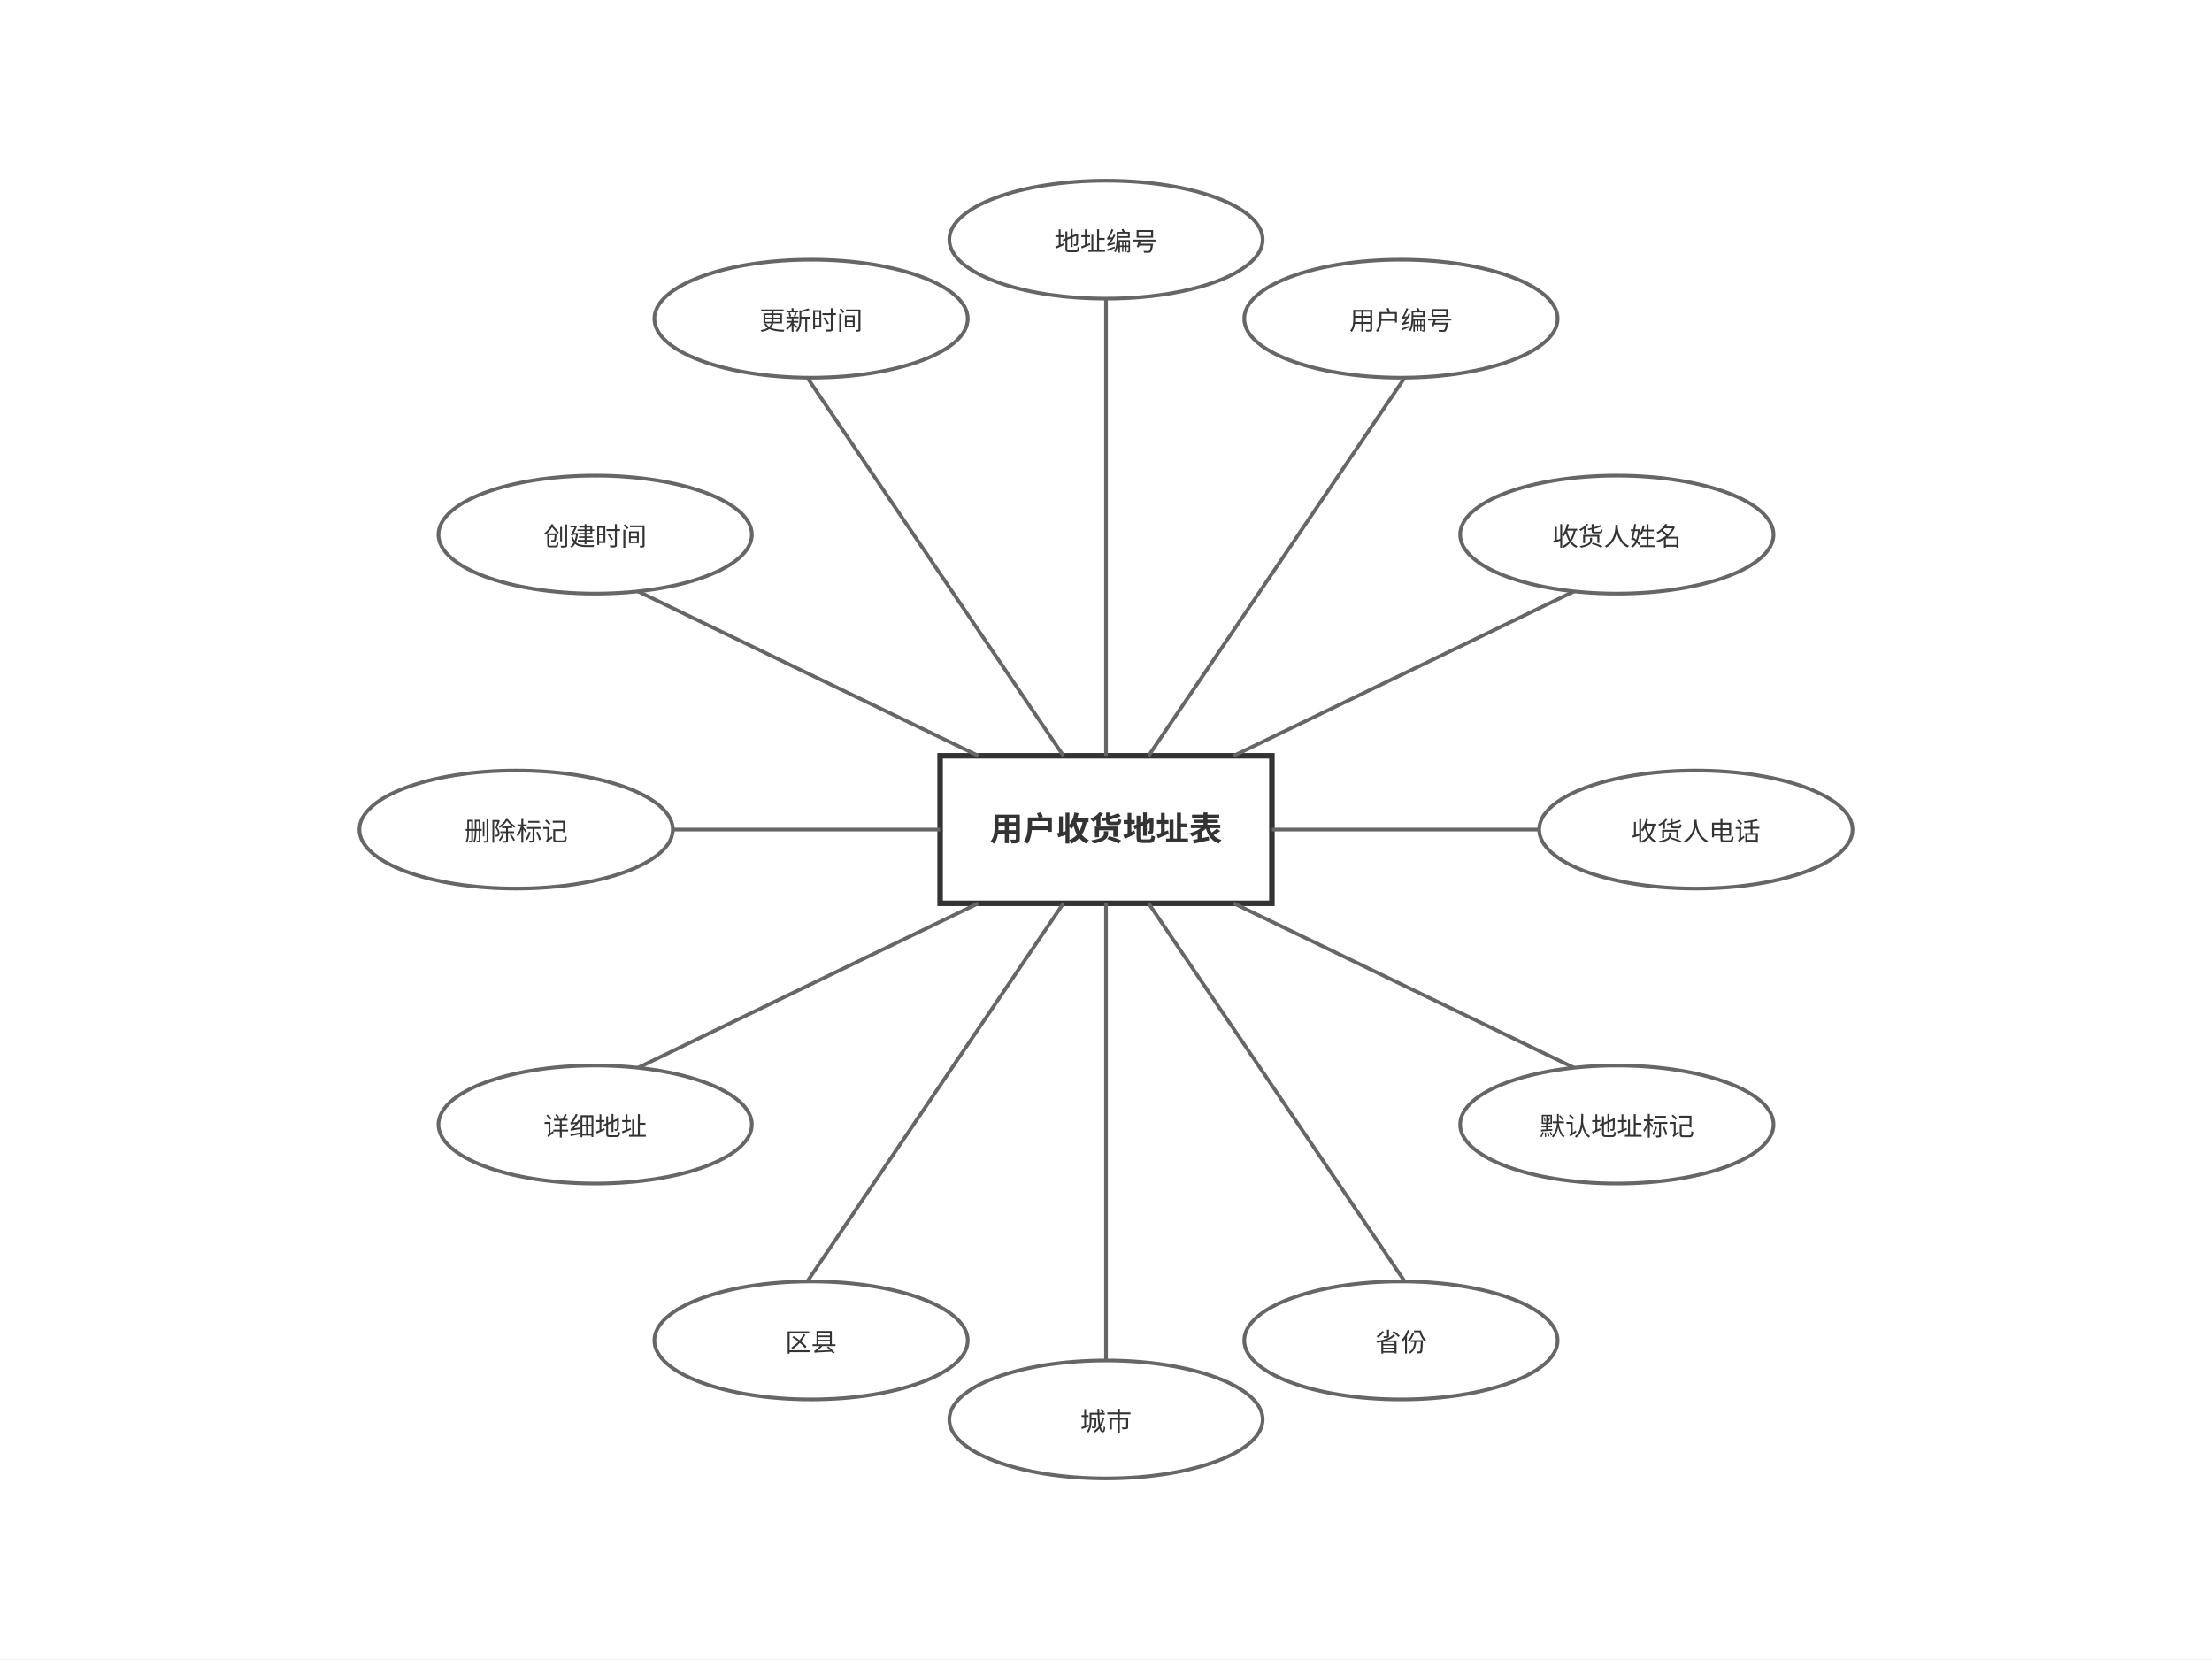
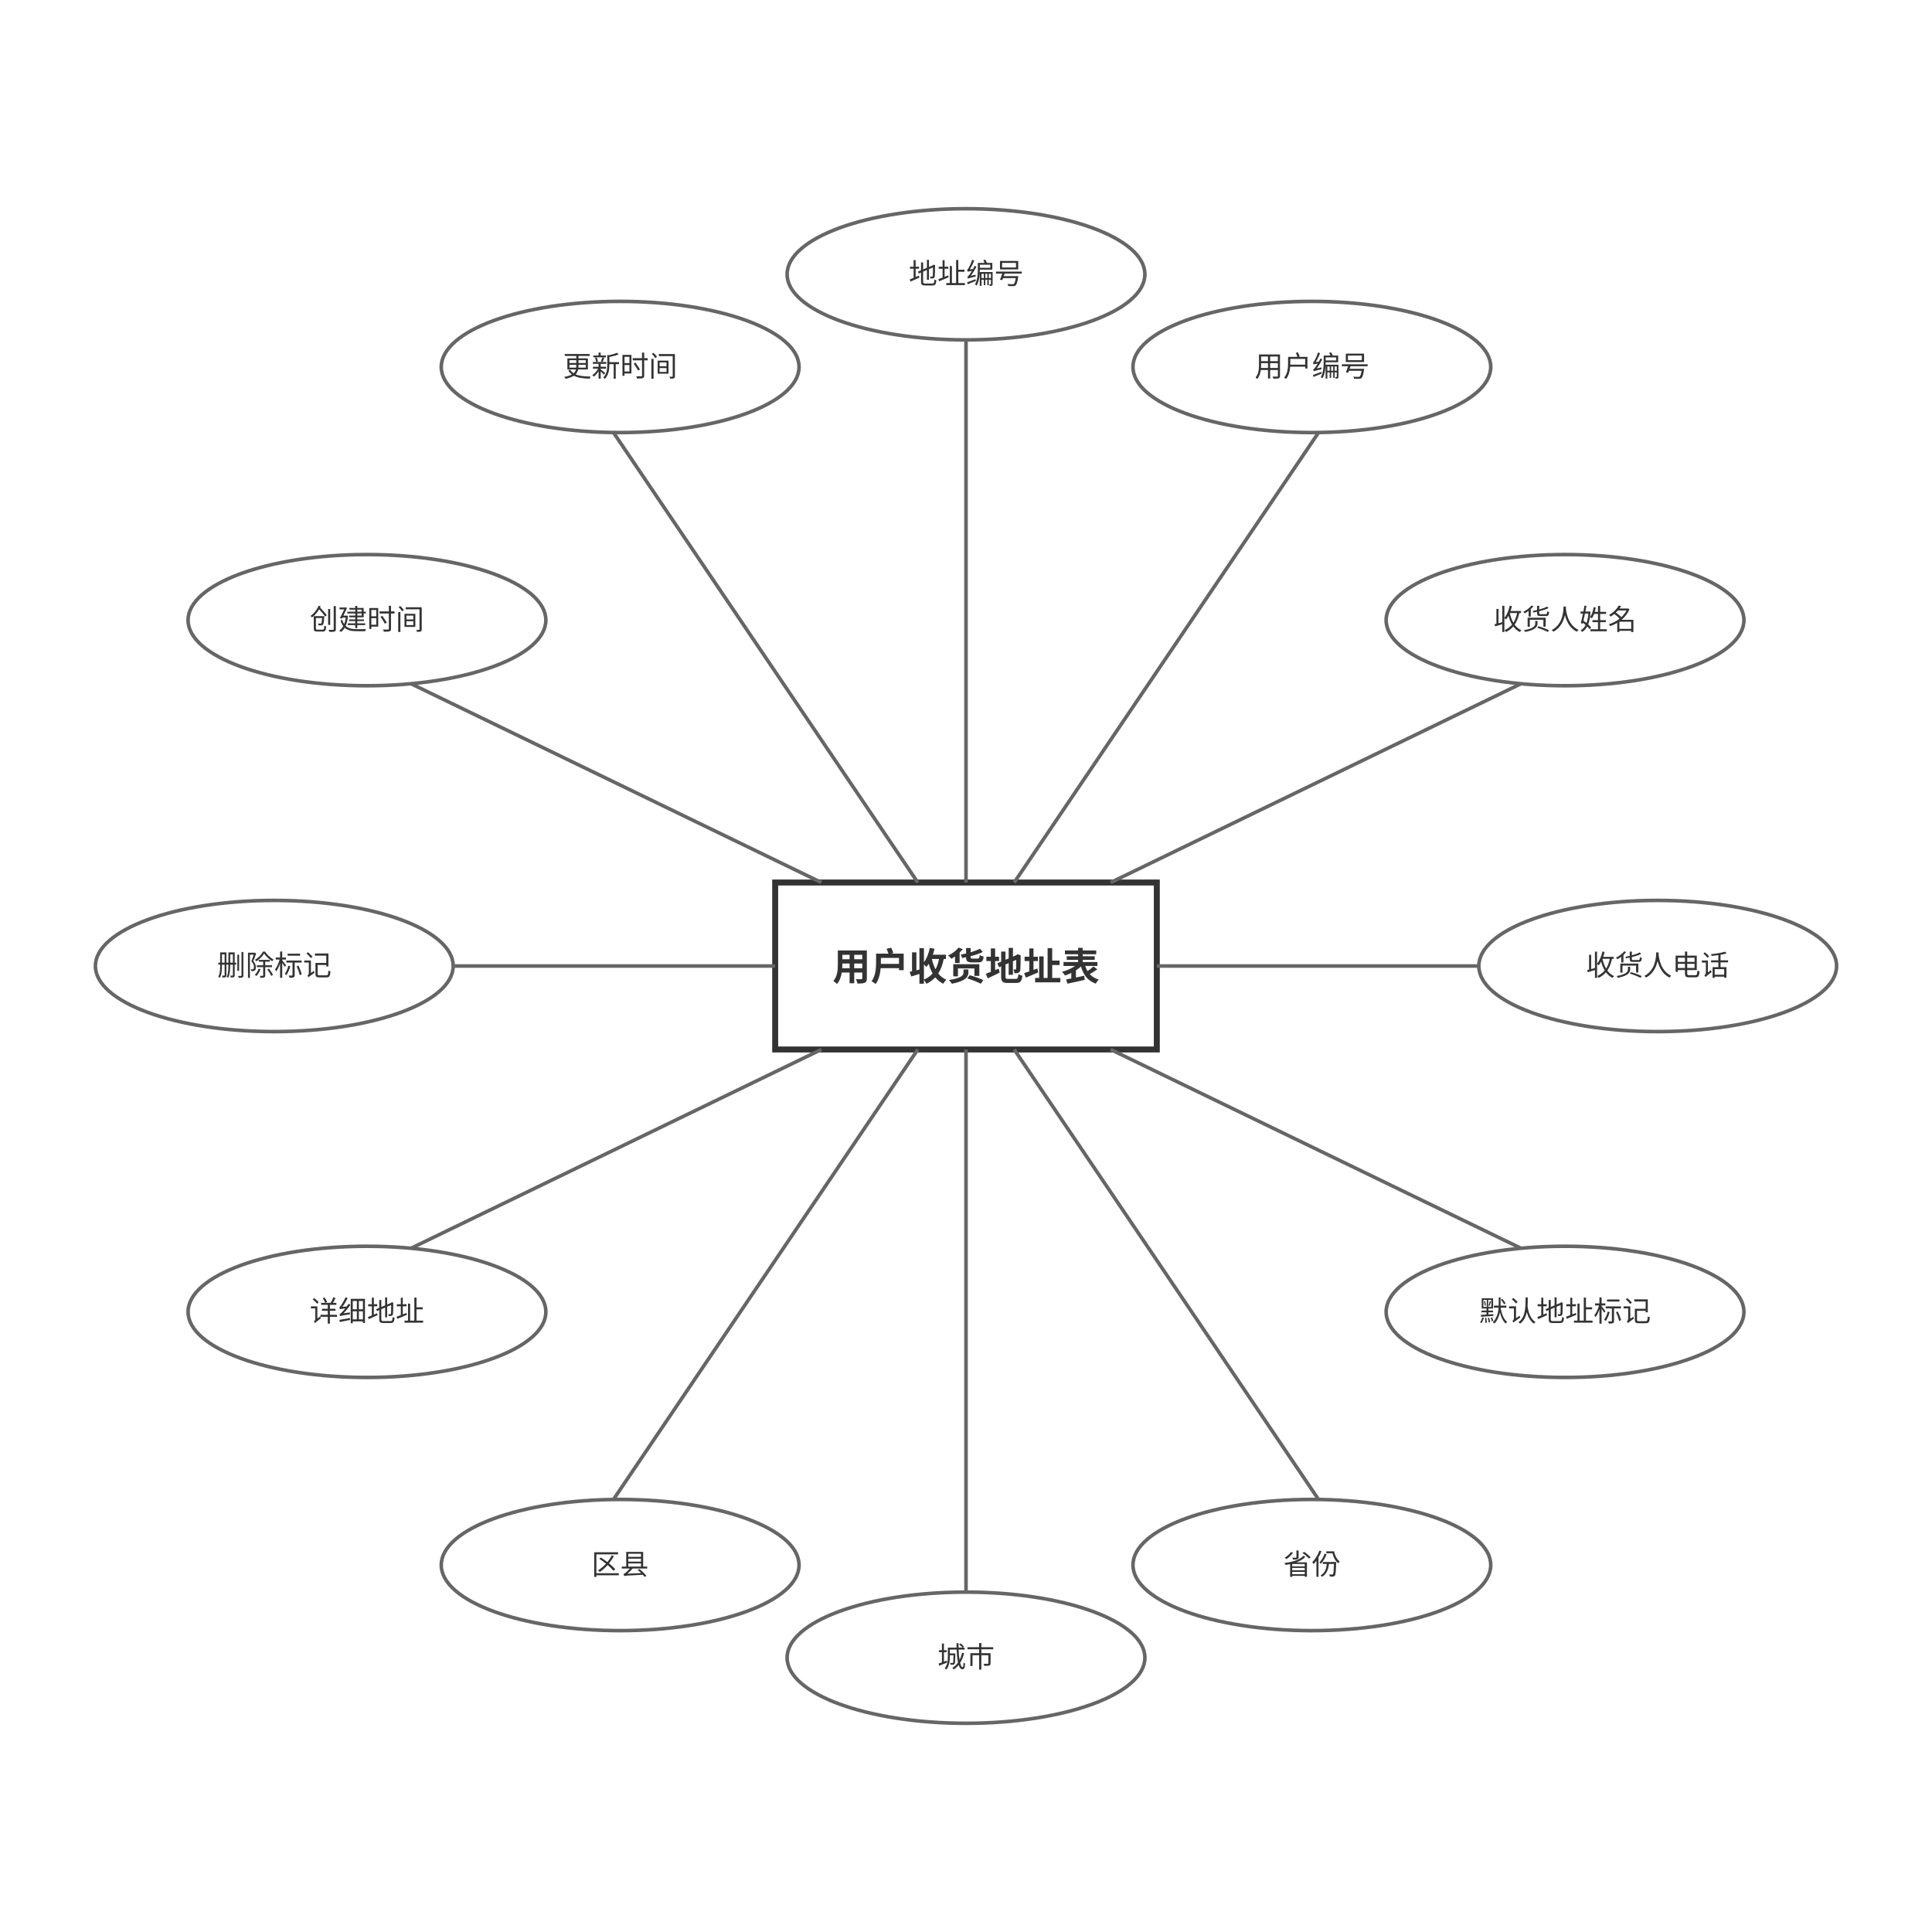
- <svg xmlns="http://www.w3.org/2000/svg" width="1200" height="900" viewBox="0 0 1200 900">
-   <rect width="1200" height="900" fill="#ffffff" />
-   <rect x="510.0" y="410.0" width="180" height="80" fill="#fff" stroke="#333" stroke-width="3" />
-   <text x="600.0" y="456.0" text-anchor="middle" font-family="Microsoft YaHei, SimHei, Arial" font-size="18" font-weight="bold" fill="#333">用户收货地址表</text>
-   <line x1="600.0" y1="410.0" x2="600.0" y2="98.0" stroke="#666" stroke-width="2" />
-   <ellipse cx="600.0" cy="130.0" rx="85" ry="32" fill="#fff" stroke="#666" stroke-width="2" />
-   <text x="600.0" y="136.0" text-anchor="middle" font-family="Microsoft YaHei, SimHei, Arial" font-size="14" fill="#333">地址编号</text>
-   <line x1="623.094" y1="410.0" x2="802.5" y2="145.159" stroke="#666" stroke-width="2" />
-   <ellipse cx="760.0" cy="172.872" rx="85" ry="32" fill="#fff" stroke="#666" stroke-width="2" />
-   <text x="760.0" y="178.872" text-anchor="middle" font-family="Microsoft YaHei, SimHei, Arial" font-size="14" fill="#333">用户编号</text>
-   <line x1="669.282" y1="410.0" x2="950.74" y2="274.0" stroke="#666" stroke-width="2" />
-   <ellipse cx="877.128" cy="290.0" rx="85" ry="32" fill="#fff" stroke="#666" stroke-width="2" />
-   <text x="877.128" y="296.0" text-anchor="middle" font-family="Microsoft YaHei, SimHei, Arial" font-size="14" fill="#333">收货人姓名</text>
-   <line x1="690.0" y1="450.0" x2="1005.0" y2="450.0" stroke="#666" stroke-width="2" />
-   <ellipse cx="920.0" cy="450.0" rx="85" ry="32" fill="#fff" stroke="#666" stroke-width="2" />
-   <text x="920.0" y="456.0" text-anchor="middle" font-family="Microsoft YaHei, SimHei, Arial" font-size="14" fill="#333">收货人电话</text>
-   <line x1="669.282" y1="490.0" x2="950.74" y2="626.0" stroke="#666" stroke-width="2" />
-   <ellipse cx="877.128" cy="610.0" rx="85" ry="32" fill="#fff" stroke="#666" stroke-width="2" />
-   <text x="877.128" y="616.0" text-anchor="middle" font-family="Microsoft YaHei, SimHei, Arial" font-size="14" fill="#333">默认地址标记</text>
-   <line x1="623.094" y1="490.0" x2="802.5" y2="754.841" stroke="#666" stroke-width="2" />
-   <ellipse cx="760.0" cy="727.128" rx="85" ry="32" fill="#fff" stroke="#666" stroke-width="2" />
-   <text x="760.0" y="733.128" text-anchor="middle" font-family="Microsoft YaHei, SimHei, Arial" font-size="14" fill="#333">省份</text>
-   <line x1="600.0" y1="490.0" x2="600.0" y2="802.0" stroke="#666" stroke-width="2" />
-   <ellipse cx="600.0" cy="770.0" rx="85" ry="32" fill="#fff" stroke="#666" stroke-width="2" />
-   <text x="600.0" y="776.0" text-anchor="middle" font-family="Microsoft YaHei, SimHei, Arial" font-size="14" fill="#333">城市</text>
-   <line x1="576.906" y1="490.0" x2="397.5" y2="754.841" stroke="#666" stroke-width="2" />
-   <ellipse cx="440" cy="727.128" rx="85" ry="32" fill="#fff" stroke="#666" stroke-width="2" />
-   <text x="440" y="733.128" text-anchor="middle" font-family="Microsoft YaHei, SimHei, Arial" font-size="14" fill="#333">区县</text>
-   <line x1="530.718" y1="490.0" x2="249.26" y2="626" stroke="#666" stroke-width="2" />
-   <ellipse cx="322.872" cy="610" rx="85" ry="32" fill="#fff" stroke="#666" stroke-width="2" />
-   <text x="322.872" y="616" text-anchor="middle" font-family="Microsoft YaHei, SimHei, Arial" font-size="14" fill="#333">详细地址</text>
-   <line x1="510.0" y1="450.0" x2="195.0" y2="450" stroke="#666" stroke-width="2" />
-   <ellipse cx="280.0" cy="450" rx="85" ry="32" fill="#fff" stroke="#666" stroke-width="2" />
-   <text x="280.0" y="456" text-anchor="middle" font-family="Microsoft YaHei, SimHei, Arial" font-size="14" fill="#333">删除标记</text>
-   <line x1="530.718" y1="410.0" x2="249.26" y2="274.0" stroke="#666" stroke-width="2" />
-   <ellipse cx="322.872" cy="290.0" rx="85" ry="32" fill="#fff" stroke="#666" stroke-width="2" />
-   <text x="322.872" y="296.0" text-anchor="middle" font-family="Microsoft YaHei, SimHei, Arial" font-size="14" fill="#333">创建时间</text>
-   <line x1="576.906" y1="410.0" x2="397.5" y2="145.159" stroke="#666" stroke-width="2" />
-   <ellipse cx="440" cy="172.872" rx="85" ry="32" fill="#fff" stroke="#666" stroke-width="2" />
-   <text x="440" y="178.872" text-anchor="middle" font-family="Microsoft YaHei, SimHei, Arial" font-size="14" fill="#333">更新时间</text>
+ <svg xmlns="http://www.w3.org/2000/svg" width="1620" height="1620" viewBox="0 0 1620 1620">
+   <rect width="1620" height="1620" fill="#ffffff" />
+   <rect x="650.0" y="740.0" width="320" height="140" fill="#fff" stroke="#333" stroke-width="5" />
+   <text x="810.0" y="822.0" text-anchor="middle" font-family="Microsoft YaHei, SimHei, Arial" font-size="32" font-weight="bold" fill="#333">用户收货地址表</text>
+   <line x1="810.0" y1="740.0" x2="810.0" y2="175.0" stroke="#666" stroke-width="3" />
+   <ellipse cx="810.0" cy="230.0" rx="150" ry="55" fill="#fff" stroke="#666" stroke-width="3" />
+   <text x="810.0" y="238.0" text-anchor="middle" font-family="Microsoft YaHei, SimHei, Arial" font-size="24" fill="#333">地址编号</text>
+   <line x1="850.415" y1="740.0" x2="1175.0" y2="260.074" stroke="#666" stroke-width="3" />
+   <ellipse cx="1100.0" cy="307.705" rx="150" ry="55" fill="#fff" stroke="#666" stroke-width="3" />
+   <text x="1100.0" y="315.705" text-anchor="middle" font-family="Microsoft YaHei, SimHei, Arial" font-size="24" fill="#333">用户编号</text>
+   <line x1="931.244" y1="740.0" x2="1442.199" y2="492.5" stroke="#666" stroke-width="3" />
+   <ellipse cx="1312.295" cy="520.0" rx="150" ry="55" fill="#fff" stroke="#666" stroke-width="3" />
+   <text x="1312.295" y="528.0" text-anchor="middle" font-family="Microsoft YaHei, SimHei, Arial" font-size="24" fill="#333">收货人姓名</text>
+   <line x1="970.0" y1="810.0" x2="1540.0" y2="810.0" stroke="#666" stroke-width="3" />
+   <ellipse cx="1390.0" cy="810.0" rx="150" ry="55" fill="#fff" stroke="#666" stroke-width="3" />
+   <text x="1390.0" y="818.0" text-anchor="middle" font-family="Microsoft YaHei, SimHei, Arial" font-size="24" fill="#333">收货人电话</text>
+   <line x1="931.244" y1="880.0" x2="1442.199" y2="1127.5" stroke="#666" stroke-width="3" />
+   <ellipse cx="1312.295" cy="1100.0" rx="150" ry="55" fill="#fff" stroke="#666" stroke-width="3" />
+   <text x="1312.295" y="1108.0" text-anchor="middle" font-family="Microsoft YaHei, SimHei, Arial" font-size="24" fill="#333">默认地址标记</text>
+   <line x1="850.415" y1="880.0" x2="1175.0" y2="1359.926" stroke="#666" stroke-width="3" />
+   <ellipse cx="1100.0" cy="1312.295" rx="150" ry="55" fill="#fff" stroke="#666" stroke-width="3" />
+   <text x="1100.0" y="1320.295" text-anchor="middle" font-family="Microsoft YaHei, SimHei, Arial" font-size="24" fill="#333">省份</text>
+   <line x1="810.0" y1="880.0" x2="810.0" y2="1445.0" stroke="#666" stroke-width="3" />
+   <ellipse cx="810.0" cy="1390.0" rx="150" ry="55" fill="#fff" stroke="#666" stroke-width="3" />
+   <text x="810.0" y="1398.0" text-anchor="middle" font-family="Microsoft YaHei, SimHei, Arial" font-size="24" fill="#333">城市</text>
+   <line x1="769.585" y1="880.0" x2="445" y2="1359.926" stroke="#666" stroke-width="3" />
+   <ellipse cx="520" cy="1312.295" rx="150" ry="55" fill="#fff" stroke="#666" stroke-width="3" />
+   <text x="520" y="1320.295" text-anchor="middle" font-family="Microsoft YaHei, SimHei, Arial" font-size="24" fill="#333">区县</text>
+   <line x1="688.756" y1="880.0" x2="177.801" y2="1127.5" stroke="#666" stroke-width="3" />
+   <ellipse cx="307.705" cy="1100" rx="150" ry="55" fill="#fff" stroke="#666" stroke-width="3" />
+   <text x="307.705" y="1108" text-anchor="middle" font-family="Microsoft YaHei, SimHei, Arial" font-size="24" fill="#333">详细地址</text>
+   <line x1="650.0" y1="810.0" x2="80.0" y2="810" stroke="#666" stroke-width="3" />
+   <ellipse cx="230.0" cy="810" rx="150" ry="55" fill="#fff" stroke="#666" stroke-width="3" />
+   <text x="230.0" y="818" text-anchor="middle" font-family="Microsoft YaHei, SimHei, Arial" font-size="24" fill="#333">删除标记</text>
+   <line x1="688.756" y1="740.0" x2="177.801" y2="492.5" stroke="#666" stroke-width="3" />
+   <ellipse cx="307.705" cy="520.0" rx="150" ry="55" fill="#fff" stroke="#666" stroke-width="3" />
+   <text x="307.705" y="528.0" text-anchor="middle" font-family="Microsoft YaHei, SimHei, Arial" font-size="24" fill="#333">创建时间</text>
+   <line x1="769.585" y1="740.0" x2="445" y2="260.074" stroke="#666" stroke-width="3" />
+   <ellipse cx="520" cy="307.705" rx="150" ry="55" fill="#fff" stroke="#666" stroke-width="3" />
+   <text x="520" y="315.705" text-anchor="middle" font-family="Microsoft YaHei, SimHei, Arial" font-size="24" fill="#333">更新时间</text>
</svg>
